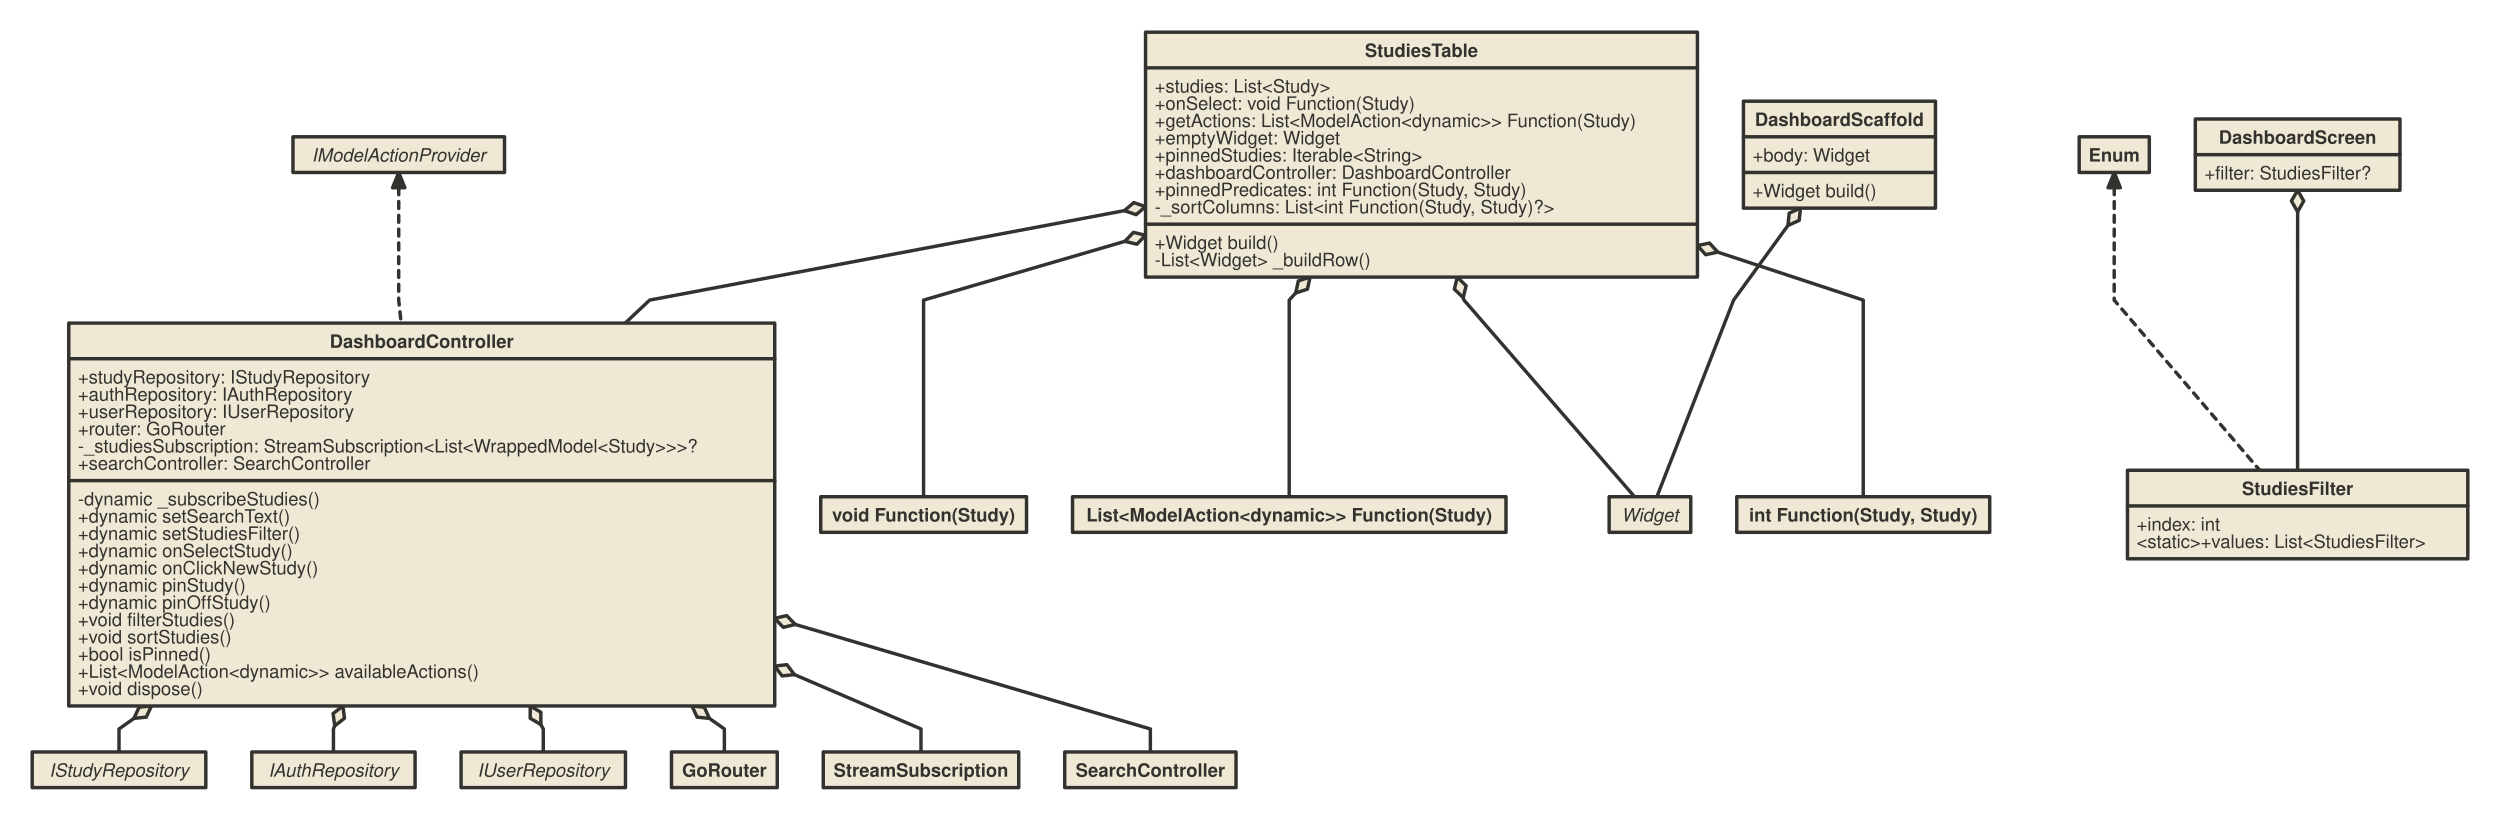
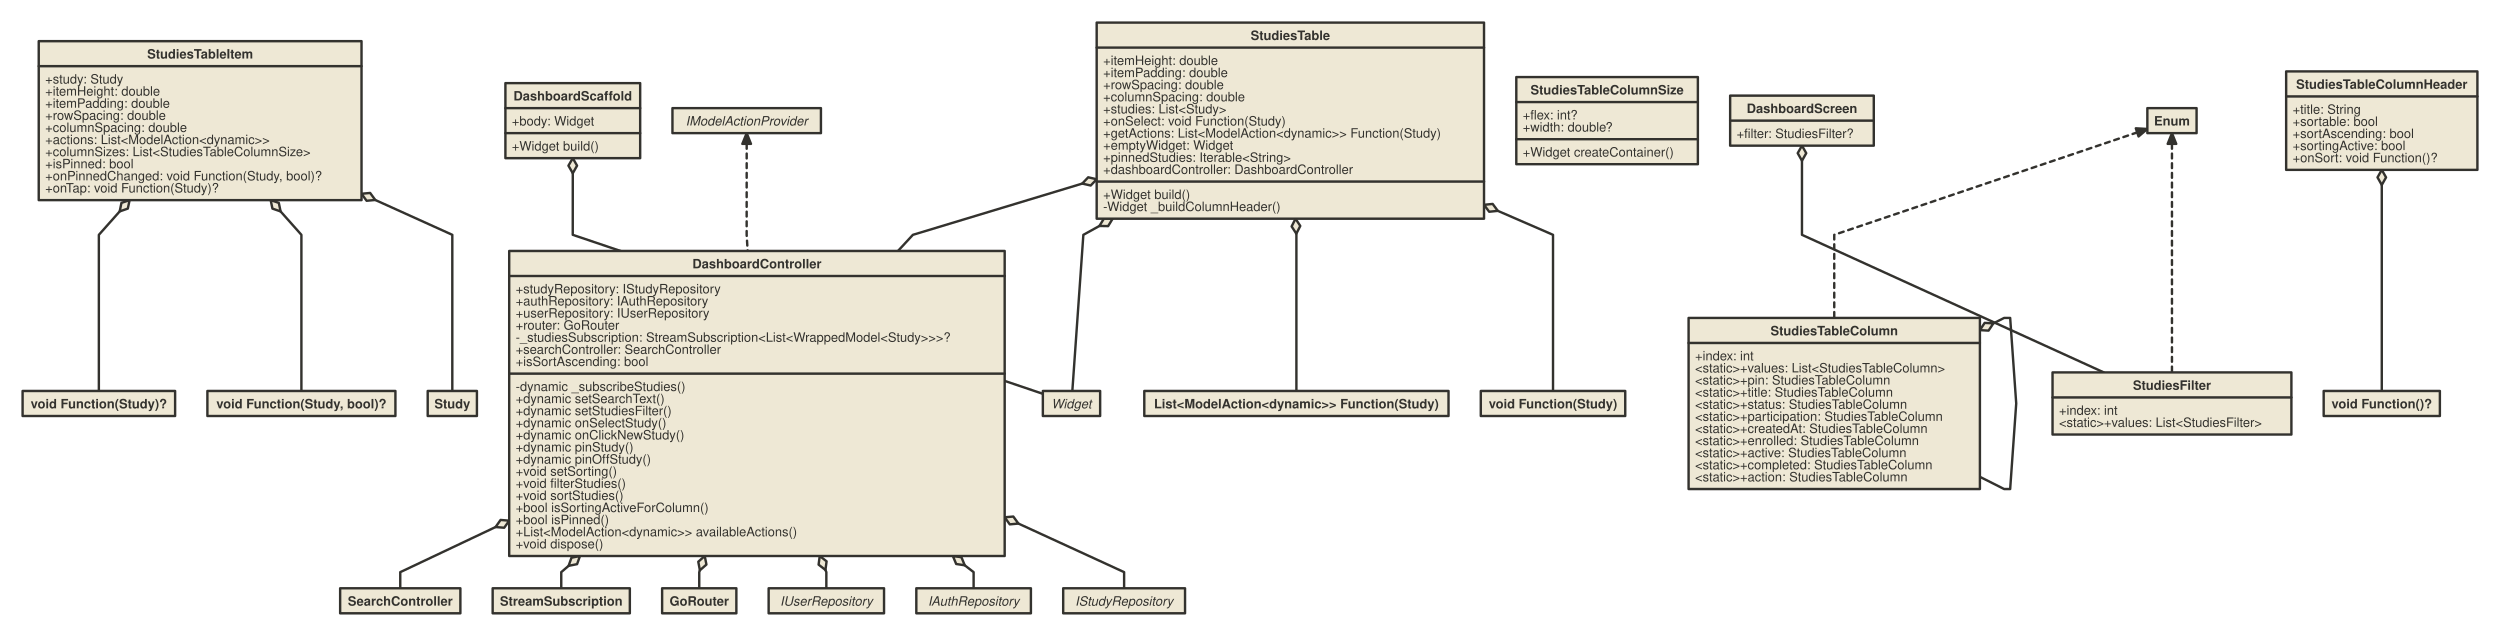
- <svg xmlns="http://www.w3.org/2000/svg" version="1.1" baseProfile="full" width="2174.3" height="713.0" viewbox="0 0 2174.25 713">
-   <g stroke-width="1.0" text-align="left" font="12pt Helvetica, Arial, sans-serif" font-size="12pt" font-family="Helvetica" font-weight="normal" font-style="normal">
+ <svg xmlns="http://www.w3.org/2000/svg" version="1.1" baseProfile="full" width="3098.0" height="788.0" viewbox="0 0 3098 788">
+   <g stroke-width="1.0" text-align="left" font="12pt Helvetica, Arial, sans-serif" font-size="12pt" font-family="Helvetica" font-weight="bold" font-style="normal">
    <g font-family="Helvetica" font-size="12pt" font-weight="bold" font-style="normal" stroke-width="3.0" stroke-linejoin="round" stroke-linecap="round" stroke="#33322E">
      <g stroke="transparent" fill="transparent">
-         <rect x="0.0" y="0.0" height="713.0" width="2174.3" stroke="none" />
+         <rect x="0.0" y="0.0" height="788.0" width="3098.0" stroke="none" />
      </g>
      <g transform="translate(8, 8)" fill="#33322E">
        <g transform="translate(20, 20)" fill="#33322E" font-family="Helvetica" font-size="12pt" font-weight="normal" font-style="normal">
-           <path d="M88.5 596.8 L75.5 606 L75.5 626 L75.5 626.0 " fill="none" />
-           <g fill="#eee8d5">
-             <path d="M99.2 595.7 L88.5 596.8 L93.0 587.0 L103.7 586.0 Z" />
-           </g>
-           <path d="M263.1 603.3 L262 606 L262 626 L262.0 626.0 " fill="none" />
-           <g fill="#eee8d5">
-             <path d="M271.6 596.7 L263.1 603.3 L261.7 592.6 L270.2 586.0 Z" />
-           </g>
-           <path d="M442.4 602.2 L444.5 606 L444.5 626 L444.5 626.0 " fill="none" />
-           <g fill="#eee8d5">
-             <path d="M442.4 591.5 L442.4 602.2 L433.1 596.7 L433.2 586.0 Z" />
-           </g>
-           <path d="M589.0 596.8 L602 606 L602 626 L602.0 626.0 " fill="none" />
-           <g fill="#eee8d5">
-             <path d="M584.5 587.0 L589.0 596.8 L578.3 595.7 L573.8 586.0 Z" />
-           </g>
-           <path d="M662.9 558.7 L773 606 L773 626 L773.0 626.0 " fill="none" />
-           <g fill="#eee8d5">
-             <path d="M656.4 550.1 L662.9 558.7 L652.2 559.9 L645.8 551.3 Z" />
-           </g>
-           <path d="M663.7 515.1 L972.5 606 L972.5 626 L972.5 626.0 " fill="none" />
-           <g fill="#eee8d5">
-             <path d="M656.2 507.4 L663.7 515.1 L653.2 517.6 L645.8 509.8 Z" />
+           <path d="M437.0 219.8 L532.5 263 L532.5 456.5 L532.5 456.5 " fill="none" />
+           <g fill="#eee8d5">
+             <path d="M430.7 211.1 L437.0 219.8 L426.3 220.8 L420.0 212.1 Z" />
+           </g>
+           <path d="M319.7 234.0 L345.5 263 L345.5 456.5 L345.5 456.5 " fill="none" />
+           <g fill="#eee8d5">
+             <path d="M317.5 223.4 L319.7 234.0 L309.6 230.5 L307.4 220.0 Z" />
+           </g>
+           <path d="M120.3 234.0 L94.5 263 L94.5 456.5 L94.5 456.5 " fill="none" />
+           <g fill="#eee8d5">
+             <path d="M130.4 230.5 L120.3 234.0 L122.5 223.4 L132.6 220.0 Z" />
+           </g>
+           <path d="M681.8 186.7 L681.75 263 L1264.25 459.994 L1264.3 460.0 " fill="none" />
+           <g fill="#eee8d5">
+             <path d="M687.1 177.3 L681.8 186.7 L676.4 177.3 L681.8 168.0 Z" />
+           </g>
+           <path d="M1234.0 620.8 L1365 681 L1365 701 L1365.0 701.0 " fill="none" />
+           <g fill="#eee8d5">
+             <path d="M1227.7 612.1 L1234.0 620.8 L1223.3 621.8 L1217.0 613.0 Z" />
+           </g>
+           <path d="M1167.5 672.5 L1178.5 681 L1178.5 701 L1178.5 701.0 " fill="none" />
+           <g fill="#eee8d5">
+             <path d="M1163.4 662.5 L1167.5 672.5 L1156.9 670.9 L1152.8 661.0 Z" />
+           </g>
+           <path d="M994.9 678.3 L996 681 L996 701 L996.0 701.0 " fill="none" />
+           <g fill="#eee8d5">
+             <path d="M996.3 667.6 L994.9 678.3 L986.4 671.7 L987.8 661.0 Z" />
+           </g>
+           <path d="M839.3 678.7 L838.5 681 L838.5 701 L838.5 701.0 " fill="none" />
+           <g fill="#eee8d5">
+             <path d="M847.4 671.6 L839.3 678.7 L837.3 668.1 L845.3 661.0 Z" />
+           </g>
+           <path d="M676.6 673.2 L667.5 681 L667.5 701 L667.5 701.0 " fill="none" />
+           <g fill="#eee8d5">
+             <path d="M687.1 671.1 L676.6 673.2 L680.2 663.1 L690.7 661.0 Z" />
+           </g>
+           <path d="M586.1 625.1 L468 681 L468 701 L468.0 701.0 " fill="none" />
+           <g fill="#eee8d5">
+             <path d="M596.8 626.0 L586.1 625.1 L592.3 616.3 L603.0 617.2 Z" />
          </g>
          <g stroke-dasharray="6 6">
-             <path d="M318.8 135.3 L318.75 233 L320.895 253 L320.9 253.0 " fill="none" />
-           </g>
-           <path d="M324.1 135.3 L318.8 135.3 L313.4 135.3 L318.8 122.0 Z" />
-           <path d="M950.3 181.9 L775.25 233 L775.25 404 L775.3 404.0 " fill="none" />
-           <g fill="#eee8d5">
-             <path d="M960.8 184.4 L950.3 181.9 L957.8 174.1 L968.3 176.6 Z" />
-           </g>
-           <path d="M1098.9 226.8 L1093.25 233 L1093.25 404 L1093.3 404.0 " fill="none" />
-           <g fill="#eee8d5">
-             <path d="M1109.1 223.5 L1098.9 226.8 L1101.2 216.3 L1111.4 213.0 Z" />
-           </g>
-           <path d="M1244.6 230.9 L1245.25 233 L1393.557 404 L1393.6 404.0 " fill="none" />
-           <g fill="#eee8d5">
-             <path d="M1247.1 220.5 L1244.6 230.9 L1236.9 223.5 L1239.4 213.0 Z" />
-           </g>
-           <path d="M949.9 155.2 L537 233 L515.74 253 L515.7 253.0 " fill="none" />
-           <g fill="#eee8d5">
-             <path d="M960.1 158.7 L949.9 155.2 L958.1 148.2 L968.3 151.7 Z" />
-           </g>
-           <path d="M1466.0 191.3 L1592.5 233 L1592.5 404 L1592.5 404.0 " fill="none" />
-           <g fill="#eee8d5">
-             <path d="M1458.8 183.4 L1466.0 191.3 L1455.4 193.5 L1448.3 185.5 Z" />
-           </g>
-           <path d="M1527.0 168.1 L1479.75 233 L1413.046 404 L1413.0 404.0 " fill="none" />
-           <g fill="#eee8d5">
-             <path d="M1536.8 163.7 L1527.0 168.1 L1528.1 157.4 L1537.9 153.0 Z" />
-           </g>
+             <path d="M897.3 150.3 L897.25 263 L898.47 283 L898.5 283.0 " fill="none" />
+           </g>
+           <path d="M902.6 150.3 L897.3 150.3 L891.9 150.3 L897.3 137.0 Z" />
          <g stroke-dasharray="6 6">
-             <path d="M1810.8 135.3 L1810.75 233 L1937.324 381 L1937.3 381.0 " fill="none" />
-           </g>
-           <path d="M1816.1 135.3 L1810.8 135.3 L1805.4 135.3 L1810.8 122.0 Z" />
-           <path d="M1970.3 156.2 L1970.25 233 L1970.25 381 L1970.3 381.0 " fill="none" />
-           <g fill="#eee8d5">
-             <path d="M1975.6 146.8 L1970.3 156.2 L1964.9 146.8 L1970.3 137.5 Z" />
+             <path d="M2663.5 150.3 L2663.5 263 L2663.5 433.5 L2663.5 433.5 " fill="none" />
+           </g>
+           <path d="M2668.8 150.3 L2663.5 150.3 L2658.2 150.3 L2663.5 137.0 Z" />
+           <path d="M1828.1 233.3 L1896.5 263 L1896.5 456.5 L1896.5 456.5 " fill="none" />
+           <g fill="#eee8d5">
+             <path d="M1821.7 224.7 L1828.1 233.3 L1817.4 234.4 L1811.0 225.8 Z" />
+           </g>
+           <path d="M1578.4 261.6 L1578.5 263 L1578.5 456.5 L1578.5 456.5 " fill="none" />
+           <g fill="#eee8d5">
+             <path d="M1583.3 252.0 L1578.4 261.6 L1572.6 252.6 L1577.4 243.0 Z" />
+           </g>
+           <path d="M1334.4 252.0 L1314.5 263 L1300.844 456.5 L1300.8 456.5 " fill="none" />
+           <g fill="#eee8d5">
+             <path d="M1345.2 252.2 L1334.4 252.0 L1340.0 242.8 L1350.8 243.0 Z" />
+           </g>
+           <path d="M1313.1 199.5 L1103.25 263 L1084.757 283 L1084.8 283.0 " fill="none" />
+           <g fill="#eee8d5">
+             <path d="M1323.6 201.9 L1313.1 199.5 L1320.5 191.7 L1331.0 194.1 Z" />
+           </g>
+           <path d="M2442.2 372.7 L2455.5 366 L2463 366 L2463 366 L2470.5 472 L2470.5 472 L2463 578 L2463 578 L2455.5 578 L2455.5 578 L2425.5 562.893 L2425.5 562.9 " fill="none" />
+           <g fill="#eee8d5">
+             <path d="M2431.4 372.1 L2442.2 372.7 L2436.2 381.7 L2425.5 381.1 Z" />
+           </g>
+           <g stroke-dasharray="6 6">
+             <path d="M2620.4 136.1 L2245 263 L2245 366 L2245.0 366.0 " fill="none" />
+           </g>
+           <path d="M2622.1 141.1 L2620.4 136.1 L2618.7 131.0 L2633.0 131.8 Z" />
+           <path d="M2205.0 171.2 L2205 263 L2579.039 433.5 L2579.0 433.5 " fill="none" />
+           <g fill="#eee8d5">
+             <path d="M2210.3 161.8 L2205.0 171.2 L2199.7 161.8 L2205.0 152.5 Z" />
+           </g>
+           <path d="M2923.5 201.2 L2923.5 263 L2923.5 456.5 L2923.5 456.5 " fill="none" />
+           <g fill="#eee8d5">
+             <path d="M2928.8 191.8 L2923.5 201.2 L2918.2 191.8 L2923.5 182.5 Z" />
+           </g>
+           <g data-name="StudiesTableItem">
+             <g fill="#eee8d5" stroke="#33322E" data-name="StudiesTableItem">
+               <rect x="20.0" y="23.0" height="197.0" width="400.0" data-name="StudiesTableItem" />
+               <path d="M20.0 54.0 L420.0 54.0" fill="none" data-name="StudiesTableItem" />
+             </g>
+             <g transform="translate(20, 23)" font-family="Helvetica" font-size="12pt" font-weight="bold" font-style="normal" data-name="StudiesTableItem">
+               <g transform="translate(8, 8)" fill="#33322E" text-align="center" data-name="StudiesTableItem">
+                 <text x="192.0" y="13.5" stroke="none" text-anchor="middle" data-name="StudiesTableItem">StudiesTableItem</text>
+               </g>
+             </g>
+             <g transform="translate(20, 54)" font-family="Helvetica" font-size="12pt" font-weight="normal" font-style="normal" data-name="StudiesTableItem">
+               <g transform="translate(8, 8)" fill="#33322E" text-align="left" data-name="StudiesTableItem">
+                 <text x="0.0" y="13.5" stroke="none" data-name="StudiesTableItem">+study: Study</text>
+                 <text x="0.0" y="28.5" stroke="none" data-name="StudiesTableItem">+itemHeight: double</text>
+                 <text x="0.0" y="43.5" stroke="none" data-name="StudiesTableItem">+itemPadding: double</text>
+                 <text x="0.0" y="58.5" stroke="none" data-name="StudiesTableItem">+rowSpacing: double</text>
+                 <text x="0.0" y="73.5" stroke="none" data-name="StudiesTableItem">+columnSpacing: double</text>
+                 <text x="0.0" y="88.5" stroke="none" data-name="StudiesTableItem">+actions: List&lt;ModelAction&lt;dynamic&gt;&gt;</text>
+                 <text x="0.0" y="103.5" stroke="none" data-name="StudiesTableItem">+columnSizes: List&lt;StudiesTableColumnSize&gt;</text>
+                 <text x="0.0" y="118.5" stroke="none" data-name="StudiesTableItem">+isPinned: bool</text>
+                 <text x="0.0" y="133.5" stroke="none" data-name="StudiesTableItem">+onPinnedChanged: void Function(Study, bool)?</text>
+                 <text x="0.0" y="148.5" stroke="none" data-name="StudiesTableItem">+onTap: void Function(Study)?</text>
+               </g>
+             </g>
+           </g>
+           <g data-name="Study">
+             <g fill="#eee8d5" stroke="#33322E" data-name="Study">
+               <rect x="502.0" y="456.5" height="31.0" width="61.0" data-name="Study" />
+             </g>
+             <g transform="translate(502, 456.5)" font-family="Helvetica" font-size="12pt" font-weight="bold" font-style="normal" data-name="Study">
+               <g transform="translate(8, 8)" fill="#33322E" text-align="center" data-name="Study">
+                 <text x="22.5" y="13.5" stroke="none" text-anchor="middle" data-name="Study">Study</text>
+               </g>
+             </g>
+           </g>
+           <g data-name="void Function(Study, bool)?">
+             <g fill="#eee8d5" stroke="#33322E" data-name="void Function(Study, bool)?">
+               <rect x="229.0" y="456.5" height="31.0" width="233.0" data-name="void Function(Study, bool)?" />
+             </g>
+             <g transform="translate(229, 456.5)" font-family="Helvetica" font-size="12pt" font-weight="bold" font-style="normal" data-name="void Function(Study, bool)?">
+               <g transform="translate(8, 8)" fill="#33322E" text-align="center" data-name="void Function(Study, bool)?">
+                 <text x="108.5" y="13.5" stroke="none" text-anchor="middle" data-name="void Function(Study, bool)?">void Function(Study, bool)?</text>
+               </g>
+             </g>
+           </g>
+           <g data-name="void Function(Study)?">
+             <g fill="#eee8d5" stroke="#33322E" data-name="void Function(Study)?">
+               <rect x="0.0" y="456.5" height="31.0" width="189.0" data-name="void Function(Study)?" />
+             </g>
+             <g transform="translate(0, 456.5)" font-family="Helvetica" font-size="12pt" font-weight="bold" font-style="normal" data-name="void Function(Study)?">
+               <g transform="translate(8, 8)" fill="#33322E" text-align="center" data-name="void Function(Study)?">
+                 <text x="86.5" y="13.5" stroke="none" text-anchor="middle" data-name="void Function(Study)?">void Function(Study)?</text>
+               </g>
+             </g>
+           </g>
+           <g data-name="DashboardScaffold">
+             <g fill="#eee8d5" stroke="#33322E" data-name="DashboardScaffold">
+               <rect x="598.3" y="75.0" height="93.0" width="167.0" data-name="DashboardScaffold" />
+               <path d="M598.3 106.0 L765.3 106.0" fill="none" data-name="DashboardScaffold" />
+               <path d="M598.3 137.0 L765.3 137.0" fill="none" data-name="DashboardScaffold" />
+             </g>
+             <g transform="translate(598.25, 75)" font-family="Helvetica" font-size="12pt" font-weight="bold" font-style="normal" data-name="DashboardScaffold">
+               <g transform="translate(8, 8)" fill="#33322E" text-align="center" data-name="DashboardScaffold">
+                 <text x="75.5" y="13.5" stroke="none" text-anchor="middle" data-name="DashboardScaffold">DashboardScaffold</text>
+               </g>
+             </g>
+             <g transform="translate(598.25, 106)" font-family="Helvetica" font-size="12pt" font-weight="normal" font-style="normal" data-name="DashboardScaffold">
+               <g transform="translate(8, 8)" fill="#33322E" text-align="left" data-name="DashboardScaffold">
+                 <text x="0.0" y="13.5" stroke="none" data-name="DashboardScaffold">+body: Widget</text>
+               </g>
+             </g>
+             <g transform="translate(598.25, 137)" font-family="Helvetica" font-size="12pt" font-weight="normal" font-style="normal" data-name="DashboardScaffold">
+               <g transform="translate(8, 8)" fill="#33322E" text-align="left" data-name="DashboardScaffold">
+                 <text x="0.0" y="13.5" stroke="none" data-name="DashboardScaffold">+Widget build()</text>
+               </g>
+             </g>
+           </g>
+           <g data-name="Widget">
+             <g fill="#eee8d5" stroke="#33322E" data-name="Widget">
+               <rect x="1264.3" y="456.5" height="31.0" width="71.0" data-name="Widget" />
+             </g>
+             <g transform="translate(1264.25, 456.5)" font-family="Helvetica" font-size="12pt" font-weight="normal" font-style="italic" data-name="Widget">
+               <g transform="translate(8, 8)" fill="#33322E" text-align="center" data-name="Widget">
+                 <text x="27.5" y="13.5" stroke="none" text-anchor="middle" data-name="Widget">Widget</text>
+               </g>
+             </g>
          </g>
          <g data-name="DashboardController">
            <g fill="#eee8d5" stroke="#33322E" data-name="DashboardController">
-               <rect x="31.8" y="253.0" height="333.0" width="614.0" data-name="DashboardController" />
-               <path d="M31.8 284.0 L645.8 284.0" fill="none" data-name="DashboardController" />
-               <path d="M31.8 390.0 L645.8 390.0" fill="none" data-name="DashboardController" />
-             </g>
-             <g transform="translate(31.75, 253)" font-family="Helvetica" font-size="12pt" font-weight="bold" font-style="normal" data-name="DashboardController">
+               <rect x="603.0" y="283.0" height="378.0" width="614.0" data-name="DashboardController" />
+               <path d="M603.0 314.0 L1217.0 314.0" fill="none" data-name="DashboardController" />
+               <path d="M603.0 435.0 L1217.0 435.0" fill="none" data-name="DashboardController" />
+             </g>
+             <g transform="translate(603, 283)" font-family="Helvetica" font-size="12pt" font-weight="bold" font-style="normal" data-name="DashboardController">
              <g transform="translate(8, 8)" fill="#33322E" text-align="center" data-name="DashboardController">
                <text x="299.0" y="13.5" stroke="none" text-anchor="middle" data-name="DashboardController">DashboardController</text>
              </g>
            </g>
-             <g transform="translate(31.75, 284)" font-family="Helvetica" font-size="12pt" font-weight="normal" font-style="normal" data-name="DashboardController">
+             <g transform="translate(603, 314)" font-family="Helvetica" font-size="12pt" font-weight="normal" font-style="normal" data-name="DashboardController">
              <g transform="translate(8, 8)" fill="#33322E" text-align="left" data-name="DashboardController">
                <text x="0.0" y="13.5" stroke="none" data-name="DashboardController">+studyRepository: IStudyRepository</text>
                <text x="0.0" y="28.5" stroke="none" data-name="DashboardController">+authRepository: IAuthRepository</text>
                <text x="0.0" y="43.5" stroke="none" data-name="DashboardController">+userRepository: IUserRepository</text>
                <text x="0.0" y="58.5" stroke="none" data-name="DashboardController">+router: GoRouter</text>
                <text x="0.0" y="73.5" stroke="none" data-name="DashboardController">-_studiesSubscription: StreamSubscription&lt;List&lt;WrappedModel&lt;Study&gt;&gt;&gt;?</text>
                <text x="0.0" y="88.5" stroke="none" data-name="DashboardController">+searchController: SearchController</text>
-               </g>
-             </g>
-             <g transform="translate(31.75, 390)" font-family="Helvetica" font-size="12pt" font-weight="normal" font-style="normal" data-name="DashboardController">
+                 <text x="0.0" y="103.5" stroke="none" data-name="DashboardController">+isSortAscending: bool</text>
+               </g>
+             </g>
+             <g transform="translate(603, 435)" font-family="Helvetica" font-size="12pt" font-weight="normal" font-style="normal" data-name="DashboardController">
              <g transform="translate(8, 8)" fill="#33322E" text-align="left" data-name="DashboardController">
                <text x="0.0" y="13.5" stroke="none" data-name="DashboardController">-dynamic _subscribeStudies()</text>
                <text x="0.0" y="28.5" stroke="none" data-name="DashboardController">+dynamic setSearchText()</text>
                <text x="0.0" y="43.5" stroke="none" data-name="DashboardController">+dynamic setStudiesFilter()</text>
                <text x="0.0" y="58.5" stroke="none" data-name="DashboardController">+dynamic onSelectStudy()</text>
                <text x="0.0" y="73.5" stroke="none" data-name="DashboardController">+dynamic onClickNewStudy()</text>
                <text x="0.0" y="88.5" stroke="none" data-name="DashboardController">+dynamic pinStudy()</text>
                <text x="0.0" y="103.5" stroke="none" data-name="DashboardController">+dynamic pinOffStudy()</text>
-                 <text x="0.0" y="118.5" stroke="none" data-name="DashboardController">+void filterStudies()</text>
-                 <text x="0.0" y="133.5" stroke="none" data-name="DashboardController">+void sortStudies()</text>
-                 <text x="0.0" y="148.5" stroke="none" data-name="DashboardController">+bool isPinned()</text>
-                 <text x="0.0" y="163.5" stroke="none" data-name="DashboardController">+List&lt;ModelAction&lt;dynamic&gt;&gt; availableActions()</text>
-                 <text x="0.0" y="178.5" stroke="none" data-name="DashboardController">+void dispose()</text>
+                 <text x="0.0" y="118.5" stroke="none" data-name="DashboardController">+void setSorting()</text>
+                 <text x="0.0" y="133.5" stroke="none" data-name="DashboardController">+void filterStudies()</text>
+                 <text x="0.0" y="148.5" stroke="none" data-name="DashboardController">+void sortStudies()</text>
+                 <text x="0.0" y="163.5" stroke="none" data-name="DashboardController">+bool isSortingActiveForColumn()</text>
+                 <text x="0.0" y="178.5" stroke="none" data-name="DashboardController">+bool isPinned()</text>
+                 <text x="0.0" y="193.5" stroke="none" data-name="DashboardController">+List&lt;ModelAction&lt;dynamic&gt;&gt; availableActions()</text>
+                 <text x="0.0" y="208.5" stroke="none" data-name="DashboardController">+void dispose()</text>
              </g>
            </g>
          </g>
          <g data-name="IStudyRepository">
            <g fill="#eee8d5" stroke="#33322E" data-name="IStudyRepository">
-               <rect x="0.0" y="626.0" height="31.0" width="151.0" data-name="IStudyRepository" />
-             </g>
-             <g transform="translate(0, 626)" font-family="Helvetica" font-size="12pt" font-weight="normal" font-style="italic" data-name="IStudyRepository">
+               <rect x="1289.5" y="701.0" height="31.0" width="151.0" data-name="IStudyRepository" />
+             </g>
+             <g transform="translate(1289.5, 701)" font-family="Helvetica" font-size="12pt" font-weight="normal" font-style="italic" data-name="IStudyRepository">
              <g transform="translate(8, 8)" fill="#33322E" text-align="center" data-name="IStudyRepository">
                <text x="67.5" y="13.5" stroke="none" text-anchor="middle" data-name="IStudyRepository">IStudyRepository</text>
              </g>
            </g>
          </g>
          <g data-name="IAuthRepository">
            <g fill="#eee8d5" stroke="#33322E" data-name="IAuthRepository">
-               <rect x="191.0" y="626.0" height="31.0" width="142.0" data-name="IAuthRepository" />
-             </g>
-             <g transform="translate(191, 626)" font-family="Helvetica" font-size="12pt" font-weight="normal" font-style="italic" data-name="IAuthRepository">
+               <rect x="1107.5" y="701.0" height="31.0" width="142.0" data-name="IAuthRepository" />
+             </g>
+             <g transform="translate(1107.5, 701)" font-family="Helvetica" font-size="12pt" font-weight="normal" font-style="italic" data-name="IAuthRepository">
              <g transform="translate(8, 8)" fill="#33322E" text-align="center" data-name="IAuthRepository">
                <text x="63.0" y="13.5" stroke="none" text-anchor="middle" data-name="IAuthRepository">IAuthRepository</text>
              </g>
            </g>
          </g>
          <g data-name="IUserRepository">
            <g fill="#eee8d5" stroke="#33322E" data-name="IUserRepository">
-               <rect x="373.0" y="626.0" height="31.0" width="143.0" data-name="IUserRepository" />
-             </g>
-             <g transform="translate(373, 626)" font-family="Helvetica" font-size="12pt" font-weight="normal" font-style="italic" data-name="IUserRepository">
+               <rect x="924.5" y="701.0" height="31.0" width="143.0" data-name="IUserRepository" />
+             </g>
+             <g transform="translate(924.5, 701)" font-family="Helvetica" font-size="12pt" font-weight="normal" font-style="italic" data-name="IUserRepository">
              <g transform="translate(8, 8)" fill="#33322E" text-align="center" data-name="IUserRepository">
                <text x="63.5" y="13.5" stroke="none" text-anchor="middle" data-name="IUserRepository">IUserRepository</text>
              </g>
            </g>
          </g>
          <g data-name="GoRouter">
            <g fill="#eee8d5" stroke="#33322E" data-name="GoRouter">
-               <rect x="556.0" y="626.0" height="31.0" width="92.0" data-name="GoRouter" />
-             </g>
-             <g transform="translate(556, 626)" font-family="Helvetica" font-size="12pt" font-weight="bold" font-style="normal" data-name="GoRouter">
+               <rect x="792.5" y="701.0" height="31.0" width="92.0" data-name="GoRouter" />
+             </g>
+             <g transform="translate(792.5, 701)" font-family="Helvetica" font-size="12pt" font-weight="bold" font-style="normal" data-name="GoRouter">
              <g transform="translate(8, 8)" fill="#33322E" text-align="center" data-name="GoRouter">
                <text x="38.0" y="13.5" stroke="none" text-anchor="middle" data-name="GoRouter">GoRouter</text>
              </g>
            </g>
          </g>
          <g data-name="StreamSubscription">
            <g fill="#eee8d5" stroke="#33322E" data-name="StreamSubscription">
-               <rect x="688.0" y="626.0" height="31.0" width="170.0" data-name="StreamSubscription" />
-             </g>
-             <g transform="translate(688, 626)" font-family="Helvetica" font-size="12pt" font-weight="bold" font-style="normal" data-name="StreamSubscription">
+               <rect x="582.5" y="701.0" height="31.0" width="170.0" data-name="StreamSubscription" />
+             </g>
+             <g transform="translate(582.5, 701)" font-family="Helvetica" font-size="12pt" font-weight="bold" font-style="normal" data-name="StreamSubscription">
              <g transform="translate(8, 8)" fill="#33322E" text-align="center" data-name="StreamSubscription">
                <text x="77.0" y="13.5" stroke="none" text-anchor="middle" data-name="StreamSubscription">StreamSubscription</text>
              </g>
            </g>
          </g>
          <g data-name="SearchController">
            <g fill="#eee8d5" stroke="#33322E" data-name="SearchController">
-               <rect x="898.0" y="626.0" height="31.0" width="149.0" data-name="SearchController" />
-             </g>
-             <g transform="translate(898, 626)" font-family="Helvetica" font-size="12pt" font-weight="bold" font-style="normal" data-name="SearchController">
+               <rect x="393.5" y="701.0" height="31.0" width="149.0" data-name="SearchController" />
+             </g>
+             <g transform="translate(393.5, 701)" font-family="Helvetica" font-size="12pt" font-weight="bold" font-style="normal" data-name="SearchController">
              <g transform="translate(8, 8)" fill="#33322E" text-align="center" data-name="SearchController">
                <text x="66.5" y="13.5" stroke="none" text-anchor="middle" data-name="SearchController">SearchController</text>
              </g>
            </g>
          </g>
          <g data-name="IModelActionProvider">
            <g fill="#eee8d5" stroke="#33322E" data-name="IModelActionProvider">
-               <rect x="226.8" y="91.0" height="31.0" width="184.0" data-name="IModelActionProvider" />
-             </g>
-             <g transform="translate(226.75, 91)" font-family="Helvetica" font-size="12pt" font-weight="normal" font-style="italic" data-name="IModelActionProvider">
+               <rect x="805.3" y="106.0" height="31.0" width="184.0" data-name="IModelActionProvider" />
+             </g>
+             <g transform="translate(805.25, 106)" font-family="Helvetica" font-size="12pt" font-weight="normal" font-style="italic" data-name="IModelActionProvider">
              <g transform="translate(8, 8)" fill="#33322E" text-align="center" data-name="IModelActionProvider">
                <text x="84.0" y="13.5" stroke="none" text-anchor="middle" data-name="IModelActionProvider">IModelActionProvider</text>
              </g>
            </g>
          </g>
-           <g data-name="StudiesTable">
-             <g fill="#eee8d5" stroke="#33322E" data-name="StudiesTable">
-               <rect x="968.3" y="0.0" height="213.0" width="480.0" data-name="StudiesTable" />
-               <path d="M968.3 31.0 L1448.3 31.0" fill="none" data-name="StudiesTable" />
-               <path d="M968.3 167.0 L1448.3 167.0" fill="none" data-name="StudiesTable" />
-             </g>
-             <g transform="translate(968.25, 0)" font-family="Helvetica" font-size="12pt" font-weight="bold" font-style="normal" data-name="StudiesTable">
-               <g transform="translate(8, 8)" fill="#33322E" text-align="center" data-name="StudiesTable">
-                 <text x="232.0" y="13.5" stroke="none" text-anchor="middle" data-name="StudiesTable">StudiesTable</text>
-               </g>
-             </g>
-             <g transform="translate(968.25, 31)" font-family="Helvetica" font-size="12pt" font-weight="normal" font-style="normal" data-name="StudiesTable">
-               <g transform="translate(8, 8)" fill="#33322E" text-align="left" data-name="StudiesTable">
-                 <text x="0.0" y="13.5" stroke="none" data-name="StudiesTable">+studies: List&lt;Study&gt;</text>
-                 <text x="0.0" y="28.5" stroke="none" data-name="StudiesTable">+onSelect: void Function(Study)</text>
-                 <text x="0.0" y="43.5" stroke="none" data-name="StudiesTable">+getActions: List&lt;ModelAction&lt;dynamic&gt;&gt; Function(Study)</text>
-                 <text x="0.0" y="58.5" stroke="none" data-name="StudiesTable">+emptyWidget: Widget</text>
-                 <text x="0.0" y="73.5" stroke="none" data-name="StudiesTable">+pinnedStudies: Iterable&lt;String&gt;</text>
-                 <text x="0.0" y="88.5" stroke="none" data-name="StudiesTable">+dashboardController: DashboardController</text>
-                 <text x="0.0" y="103.5" stroke="none" data-name="StudiesTable">+pinnedPredicates: int Function(Study, Study)</text>
-                 <text x="0.0" y="118.5" stroke="none" data-name="StudiesTable">-_sortColumns: List&lt;int Function(Study, Study)?&gt;</text>
-               </g>
-             </g>
-             <g transform="translate(968.25, 167)" font-family="Helvetica" font-size="12pt" font-weight="normal" font-style="normal" data-name="StudiesTable">
-               <g transform="translate(8, 8)" fill="#33322E" text-align="left" data-name="StudiesTable">
-                 <text x="0.0" y="13.5" stroke="none" data-name="StudiesTable">+Widget build()</text>
-                 <text x="0.0" y="28.5" stroke="none" data-name="StudiesTable">-List&lt;Widget&gt; _buildRow()</text>
-               </g>
-             </g>
-           </g>
-           <g data-name="void Function(Study)">
-             <g fill="#eee8d5" stroke="#33322E" data-name="void Function(Study)">
-               <rect x="685.8" y="404.0" height="31.0" width="179.0" data-name="void Function(Study)" />
-             </g>
-             <g transform="translate(685.75, 404)" font-family="Helvetica" font-size="12pt" font-weight="bold" font-style="normal" data-name="void Function(Study)">
-               <g transform="translate(8, 8)" fill="#33322E" text-align="center" data-name="void Function(Study)">
-                 <text x="81.5" y="13.5" stroke="none" text-anchor="middle" data-name="void Function(Study)">void Function(Study)</text>
-               </g>
-             </g>
-           </g>
-           <g data-name="List&lt;ModelAction&lt;dynamic&gt;&gt; Function(Study)">
-             <g fill="#eee8d5" stroke="#33322E" data-name="List&lt;ModelAction&lt;dynamic&gt;&gt; Function(Study)">
-               <rect x="904.8" y="404.0" height="31.0" width="377.0" data-name="List&lt;ModelAction&lt;dynamic&gt;&gt; Function(Study)" />
-             </g>
-             <g transform="translate(904.75, 404)" font-family="Helvetica" font-size="12pt" font-weight="bold" font-style="normal" data-name="List&lt;ModelAction&lt;dynamic&gt;&gt; Function(Study)">
-               <g transform="translate(8, 8)" fill="#33322E" text-align="center" data-name="List&lt;ModelAction&lt;dynamic&gt;&gt; Function(Study)">
-                 <text x="180.5" y="13.5" stroke="none" text-anchor="middle" data-name="List&lt;ModelAction&lt;dynamic&gt;&gt; Function(Study)">List&lt;ModelAction&lt;dynamic&gt;&gt; Function(Study)</text>
-               </g>
-             </g>
-           </g>
-           <g data-name="Widget">
-             <g fill="#eee8d5" stroke="#33322E" data-name="Widget">
-               <rect x="1371.5" y="404.0" height="31.0" width="71.0" data-name="Widget" />
-             </g>
-             <g transform="translate(1371.5, 404)" font-family="Helvetica" font-size="12pt" font-weight="normal" font-style="italic" data-name="Widget">
-               <g transform="translate(8, 8)" fill="#33322E" text-align="center" data-name="Widget">
-                 <text x="27.5" y="13.5" stroke="none" text-anchor="middle" data-name="Widget">Widget</text>
-               </g>
-             </g>
-           </g>
-           <g data-name="int Function(Study, Study)">
-             <g fill="#eee8d5" stroke="#33322E" data-name="int Function(Study, Study)">
-               <rect x="1482.5" y="404.0" height="31.0" width="220.0" data-name="int Function(Study, Study)" />
-             </g>
-             <g transform="translate(1482.5, 404)" font-family="Helvetica" font-size="12pt" font-weight="bold" font-style="normal" data-name="int Function(Study, Study)">
-               <g transform="translate(8, 8)" fill="#33322E" text-align="center" data-name="int Function(Study, Study)">
-                 <text x="102.0" y="13.5" stroke="none" text-anchor="middle" data-name="int Function(Study, Study)">int Function(Study, Study)</text>
-               </g>
-             </g>
-           </g>
-           <g data-name="DashboardScaffold">
-             <g fill="#eee8d5" stroke="#33322E" data-name="DashboardScaffold">
-               <rect x="1488.3" y="60.0" height="93.0" width="167.0" data-name="DashboardScaffold" />
-               <path d="M1488.3 91.0 L1655.3 91.0" fill="none" data-name="DashboardScaffold" />
-               <path d="M1488.3 122.0 L1655.3 122.0" fill="none" data-name="DashboardScaffold" />
-             </g>
-             <g transform="translate(1488.25, 60)" font-family="Helvetica" font-size="12pt" font-weight="bold" font-style="normal" data-name="DashboardScaffold">
-               <g transform="translate(8, 8)" fill="#33322E" text-align="center" data-name="DashboardScaffold">
-                 <text x="75.5" y="13.5" stroke="none" text-anchor="middle" data-name="DashboardScaffold">DashboardScaffold</text>
-               </g>
-             </g>
-             <g transform="translate(1488.25, 91)" font-family="Helvetica" font-size="12pt" font-weight="normal" font-style="normal" data-name="DashboardScaffold">
-               <g transform="translate(8, 8)" fill="#33322E" text-align="left" data-name="DashboardScaffold">
-                 <text x="0.0" y="13.5" stroke="none" data-name="DashboardScaffold">+body: Widget</text>
-               </g>
-             </g>
-             <g transform="translate(1488.25, 122)" font-family="Helvetica" font-size="12pt" font-weight="normal" font-style="normal" data-name="DashboardScaffold">
-               <g transform="translate(8, 8)" fill="#33322E" text-align="left" data-name="DashboardScaffold">
-                 <text x="0.0" y="13.5" stroke="none" data-name="DashboardScaffold">+Widget build()</text>
-               </g>
-             </g>
-           </g>
          <g data-name="StudiesFilter">
            <g fill="#eee8d5" stroke="#33322E" data-name="StudiesFilter">
-               <rect x="1822.3" y="381.0" height="77.0" width="296.0" data-name="StudiesFilter" />
-               <path d="M1822.3 412.0 L2118.3 412.0" fill="none" data-name="StudiesFilter" />
-             </g>
-             <g transform="translate(1822.25, 381)" font-family="Helvetica" font-size="12pt" font-weight="bold" font-style="normal" data-name="StudiesFilter">
+               <rect x="2515.5" y="433.5" height="77.0" width="296.0" data-name="StudiesFilter" />
+               <path d="M2515.5 464.5 L2811.5 464.5" fill="none" data-name="StudiesFilter" />
+             </g>
+             <g transform="translate(2515.5, 433.5)" font-family="Helvetica" font-size="12pt" font-weight="bold" font-style="normal" data-name="StudiesFilter">
              <g transform="translate(8, 8)" fill="#33322E" text-align="center" data-name="StudiesFilter">
                <text x="140.0" y="13.5" stroke="none" text-anchor="middle" data-name="StudiesFilter">StudiesFilter</text>
              </g>
            </g>
-             <g transform="translate(1822.25, 412)" font-family="Helvetica" font-size="12pt" font-weight="normal" font-style="normal" data-name="StudiesFilter">
+             <g transform="translate(2515.5, 464.5)" font-family="Helvetica" font-size="12pt" font-weight="normal" font-style="normal" data-name="StudiesFilter">
              <g transform="translate(8, 8)" fill="#33322E" text-align="left" data-name="StudiesFilter">
                <text x="0.0" y="13.5" stroke="none" data-name="StudiesFilter">+index: int</text>
                <text x="0.0" y="28.5" stroke="none" data-name="StudiesFilter">&lt;static&gt;+values: List&lt;StudiesFilter&gt;</text>
              </g>
            </g>
          </g>
          <g data-name="Enum">
            <g fill="#eee8d5" stroke="#33322E" data-name="Enum">
-               <rect x="1780.3" y="91.0" height="31.0" width="61.0" data-name="Enum" />
-             </g>
-             <g transform="translate(1780.25, 91)" font-family="Helvetica" font-size="12pt" font-weight="bold" font-style="normal" data-name="Enum">
+               <rect x="2633.0" y="106.0" height="31.0" width="61.0" data-name="Enum" />
+             </g>
+             <g transform="translate(2633, 106)" font-family="Helvetica" font-size="12pt" font-weight="bold" font-style="normal" data-name="Enum">
              <g transform="translate(8, 8)" fill="#33322E" text-align="center" data-name="Enum">
                <text x="22.5" y="13.5" stroke="none" text-anchor="middle" data-name="Enum">Enum</text>
              </g>
            </g>
          </g>
+           <g data-name="StudiesTableColumnSize">
+             <g fill="#eee8d5" stroke="#33322E" data-name="StudiesTableColumnSize">
+               <rect x="1851.0" y="67.5" height="108.0" width="225.0" data-name="StudiesTableColumnSize" />
+               <path d="M1851.0 98.5 L2076.0 98.5" fill="none" data-name="StudiesTableColumnSize" />
+               <path d="M1851.0 144.5 L2076.0 144.5" fill="none" data-name="StudiesTableColumnSize" />
+             </g>
+             <g transform="translate(1851, 67.5)" font-family="Helvetica" font-size="12pt" font-weight="bold" font-style="normal" data-name="StudiesTableColumnSize">
+               <g transform="translate(8, 8)" fill="#33322E" text-align="center" data-name="StudiesTableColumnSize">
+                 <text x="104.5" y="13.5" stroke="none" text-anchor="middle" data-name="StudiesTableColumnSize">StudiesTableColumnSize</text>
+               </g>
+             </g>
+             <g transform="translate(1851, 98.5)" font-family="Helvetica" font-size="12pt" font-weight="normal" font-style="normal" data-name="StudiesTableColumnSize">
+               <g transform="translate(8, 8)" fill="#33322E" text-align="left" data-name="StudiesTableColumnSize">
+                 <text x="0.0" y="13.5" stroke="none" data-name="StudiesTableColumnSize">+flex: int?</text>
+                 <text x="0.0" y="28.5" stroke="none" data-name="StudiesTableColumnSize">+width: double?</text>
+               </g>
+             </g>
+             <g transform="translate(1851, 144.5)" font-family="Helvetica" font-size="12pt" font-weight="normal" font-style="normal" data-name="StudiesTableColumnSize">
+               <g transform="translate(8, 8)" fill="#33322E" text-align="left" data-name="StudiesTableColumnSize">
+                 <text x="0.0" y="13.5" stroke="none" data-name="StudiesTableColumnSize">+Widget createContainer()</text>
+               </g>
+             </g>
+           </g>
+           <g data-name="StudiesTable">
+             <g fill="#eee8d5" stroke="#33322E" data-name="StudiesTable">
+               <rect x="1331.0" y="0.0" height="243.0" width="480.0" data-name="StudiesTable" />
+               <path d="M1331.0 31.0 L1811.0 31.0" fill="none" data-name="StudiesTable" />
+               <path d="M1331.0 197.0 L1811.0 197.0" fill="none" data-name="StudiesTable" />
+             </g>
+             <g transform="translate(1331, 0)" font-family="Helvetica" font-size="12pt" font-weight="bold" font-style="normal" data-name="StudiesTable">
+               <g transform="translate(8, 8)" fill="#33322E" text-align="center" data-name="StudiesTable">
+                 <text x="232.0" y="13.5" stroke="none" text-anchor="middle" data-name="StudiesTable">StudiesTable</text>
+               </g>
+             </g>
+             <g transform="translate(1331, 31)" font-family="Helvetica" font-size="12pt" font-weight="normal" font-style="normal" data-name="StudiesTable">
+               <g transform="translate(8, 8)" fill="#33322E" text-align="left" data-name="StudiesTable">
+                 <text x="0.0" y="13.5" stroke="none" data-name="StudiesTable">+itemHeight: double</text>
+                 <text x="0.0" y="28.5" stroke="none" data-name="StudiesTable">+itemPadding: double</text>
+                 <text x="0.0" y="43.5" stroke="none" data-name="StudiesTable">+rowSpacing: double</text>
+                 <text x="0.0" y="58.5" stroke="none" data-name="StudiesTable">+columnSpacing: double</text>
+                 <text x="0.0" y="73.5" stroke="none" data-name="StudiesTable">+studies: List&lt;Study&gt;</text>
+                 <text x="0.0" y="88.5" stroke="none" data-name="StudiesTable">+onSelect: void Function(Study)</text>
+                 <text x="0.0" y="103.5" stroke="none" data-name="StudiesTable">+getActions: List&lt;ModelAction&lt;dynamic&gt;&gt; Function(Study)</text>
+                 <text x="0.0" y="118.5" stroke="none" data-name="StudiesTable">+emptyWidget: Widget</text>
+                 <text x="0.0" y="133.5" stroke="none" data-name="StudiesTable">+pinnedStudies: Iterable&lt;String&gt;</text>
+                 <text x="0.0" y="148.5" stroke="none" data-name="StudiesTable">+dashboardController: DashboardController</text>
+               </g>
+             </g>
+             <g transform="translate(1331, 197)" font-family="Helvetica" font-size="12pt" font-weight="normal" font-style="normal" data-name="StudiesTable">
+               <g transform="translate(8, 8)" fill="#33322E" text-align="left" data-name="StudiesTable">
+                 <text x="0.0" y="13.5" stroke="none" data-name="StudiesTable">+Widget build()</text>
+                 <text x="0.0" y="28.5" stroke="none" data-name="StudiesTable">-Widget _buildColumnHeader()</text>
+               </g>
+             </g>
+           </g>
+           <g data-name="void Function(Study)">
+             <g fill="#eee8d5" stroke="#33322E" data-name="void Function(Study)">
+               <rect x="1807.0" y="456.5" height="31.0" width="179.0" data-name="void Function(Study)" />
+             </g>
+             <g transform="translate(1807, 456.5)" font-family="Helvetica" font-size="12pt" font-weight="bold" font-style="normal" data-name="void Function(Study)">
+               <g transform="translate(8, 8)" fill="#33322E" text-align="center" data-name="void Function(Study)">
+                 <text x="81.5" y="13.5" stroke="none" text-anchor="middle" data-name="void Function(Study)">void Function(Study)</text>
+               </g>
+             </g>
+           </g>
+           <g data-name="List&lt;ModelAction&lt;dynamic&gt;&gt; Function(Study)">
+             <g fill="#eee8d5" stroke="#33322E" data-name="List&lt;ModelAction&lt;dynamic&gt;&gt; Function(Study)">
+               <rect x="1390.0" y="456.5" height="31.0" width="377.0" data-name="List&lt;ModelAction&lt;dynamic&gt;&gt; Function(Study)" />
+             </g>
+             <g transform="translate(1390, 456.5)" font-family="Helvetica" font-size="12pt" font-weight="bold" font-style="normal" data-name="List&lt;ModelAction&lt;dynamic&gt;&gt; Function(Study)">
+               <g transform="translate(8, 8)" fill="#33322E" text-align="center" data-name="List&lt;ModelAction&lt;dynamic&gt;&gt; Function(Study)">
+                 <text x="180.5" y="13.5" stroke="none" text-anchor="middle" data-name="List&lt;ModelAction&lt;dynamic&gt;&gt; Function(Study)">List&lt;ModelAction&lt;dynamic&gt;&gt; Function(Study)</text>
+               </g>
+             </g>
+           </g>
+           <g data-name="StudiesTableColumn">
+             <g fill="#eee8d5" stroke="#33322E" data-name="StudiesTableColumn">
+               <rect x="2064.5" y="366.0" height="212.0" width="361.0" data-name="StudiesTableColumn" />
+               <path d="M2064.5 397.0 L2425.5 397.0" fill="none" data-name="StudiesTableColumn" />
+             </g>
+             <g transform="translate(2064.5, 366)" font-family="Helvetica" font-size="12pt" font-weight="bold" font-style="normal" data-name="StudiesTableColumn">
+               <g transform="translate(8, 8)" fill="#33322E" text-align="center" data-name="StudiesTableColumn">
+                 <text x="172.5" y="13.5" stroke="none" text-anchor="middle" data-name="StudiesTableColumn">StudiesTableColumn</text>
+               </g>
+             </g>
+             <g transform="translate(2064.5, 397)" font-family="Helvetica" font-size="12pt" font-weight="normal" font-style="normal" data-name="StudiesTableColumn">
+               <g transform="translate(8, 8)" fill="#33322E" text-align="left" data-name="StudiesTableColumn">
+                 <text x="0.0" y="13.5" stroke="none" data-name="StudiesTableColumn">+index: int</text>
+                 <text x="0.0" y="28.5" stroke="none" data-name="StudiesTableColumn">&lt;static&gt;+values: List&lt;StudiesTableColumn&gt;</text>
+                 <text x="0.0" y="43.5" stroke="none" data-name="StudiesTableColumn">&lt;static&gt;+pin: StudiesTableColumn</text>
+                 <text x="0.0" y="58.5" stroke="none" data-name="StudiesTableColumn">&lt;static&gt;+title: StudiesTableColumn</text>
+                 <text x="0.0" y="73.5" stroke="none" data-name="StudiesTableColumn">&lt;static&gt;+status: StudiesTableColumn</text>
+                 <text x="0.0" y="88.5" stroke="none" data-name="StudiesTableColumn">&lt;static&gt;+participation: StudiesTableColumn</text>
+                 <text x="0.0" y="103.5" stroke="none" data-name="StudiesTableColumn">&lt;static&gt;+createdAt: StudiesTableColumn</text>
+                 <text x="0.0" y="118.5" stroke="none" data-name="StudiesTableColumn">&lt;static&gt;+enrolled: StudiesTableColumn</text>
+                 <text x="0.0" y="133.5" stroke="none" data-name="StudiesTableColumn">&lt;static&gt;+active: StudiesTableColumn</text>
+                 <text x="0.0" y="148.5" stroke="none" data-name="StudiesTableColumn">&lt;static&gt;+completed: StudiesTableColumn</text>
+                 <text x="0.0" y="163.5" stroke="none" data-name="StudiesTableColumn">&lt;static&gt;+action: StudiesTableColumn</text>
+               </g>
+             </g>
+           </g>
          <g data-name="DashboardScreen">
            <g fill="#eee8d5" stroke="#33322E" data-name="DashboardScreen">
-               <rect x="1881.3" y="75.5" height="62.0" width="178.0" data-name="DashboardScreen" />
-               <path d="M1881.3 106.5 L2059.3 106.5" fill="none" data-name="DashboardScreen" />
-             </g>
-             <g transform="translate(1881.25, 75.5)" font-family="Helvetica" font-size="12pt" font-weight="bold" font-style="normal" data-name="DashboardScreen">
+               <rect x="2116.0" y="90.5" height="62.0" width="178.0" data-name="DashboardScreen" />
+               <path d="M2116.0 121.5 L2294.0 121.5" fill="none" data-name="DashboardScreen" />
+             </g>
+             <g transform="translate(2116, 90.5)" font-family="Helvetica" font-size="12pt" font-weight="bold" font-style="normal" data-name="DashboardScreen">
              <g transform="translate(8, 8)" fill="#33322E" text-align="center" data-name="DashboardScreen">
                <text x="81.0" y="13.5" stroke="none" text-anchor="middle" data-name="DashboardScreen">DashboardScreen</text>
              </g>
            </g>
-             <g transform="translate(1881.25, 106.5)" font-family="Helvetica" font-size="12pt" font-weight="normal" font-style="normal" data-name="DashboardScreen">
+             <g transform="translate(2116, 121.5)" font-family="Helvetica" font-size="12pt" font-weight="normal" font-style="normal" data-name="DashboardScreen">
              <g transform="translate(8, 8)" fill="#33322E" text-align="left" data-name="DashboardScreen">
                <text x="0.0" y="13.5" stroke="none" data-name="DashboardScreen">+filter: StudiesFilter?</text>
+               </g>
+             </g>
+           </g>
+           <g data-name="StudiesTableColumnHeader">
+             <g fill="#eee8d5" stroke="#33322E" data-name="StudiesTableColumnHeader">
+               <rect x="2805.0" y="60.5" height="122.0" width="237.0" data-name="StudiesTableColumnHeader" />
+               <path d="M2805.0 91.5 L3042.0 91.5" fill="none" data-name="StudiesTableColumnHeader" />
+             </g>
+             <g transform="translate(2805, 60.5)" font-family="Helvetica" font-size="12pt" font-weight="bold" font-style="normal" data-name="StudiesTableColumnHeader">
+               <g transform="translate(8, 8)" fill="#33322E" text-align="center" data-name="StudiesTableColumnHeader">
+                 <text x="110.5" y="13.5" stroke="none" text-anchor="middle" data-name="StudiesTableColumnHeader">StudiesTableColumnHeader</text>
+               </g>
+             </g>
+             <g transform="translate(2805, 91.5)" font-family="Helvetica" font-size="12pt" font-weight="normal" font-style="normal" data-name="StudiesTableColumnHeader">
+               <g transform="translate(8, 8)" fill="#33322E" text-align="left" data-name="StudiesTableColumnHeader">
+                 <text x="0.0" y="13.5" stroke="none" data-name="StudiesTableColumnHeader">+title: String</text>
+                 <text x="0.0" y="28.5" stroke="none" data-name="StudiesTableColumnHeader">+sortable: bool</text>
+                 <text x="0.0" y="43.5" stroke="none" data-name="StudiesTableColumnHeader">+sortAscending: bool</text>
+                 <text x="0.0" y="58.5" stroke="none" data-name="StudiesTableColumnHeader">+sortingActive: bool</text>
+                 <text x="0.0" y="73.5" stroke="none" data-name="StudiesTableColumnHeader">+onSort: void Function()?</text>
+               </g>
+             </g>
+           </g>
+           <g data-name="void Function()?">
+             <g fill="#eee8d5" stroke="#33322E" data-name="void Function()?">
+               <rect x="2851.5" y="456.5" height="31.0" width="144.0" data-name="void Function()?" />
+             </g>
+             <g transform="translate(2851.5, 456.5)" font-family="Helvetica" font-size="12pt" font-weight="bold" font-style="normal" data-name="void Function()?">
+               <g transform="translate(8, 8)" fill="#33322E" text-align="center" data-name="void Function()?">
+                 <text x="64.0" y="13.5" stroke="none" text-anchor="middle" data-name="void Function()?">void Function()?</text>
              </g>
            </g>
          </g>
        </g>
      </g>
    </g>
  </g>
</svg>
